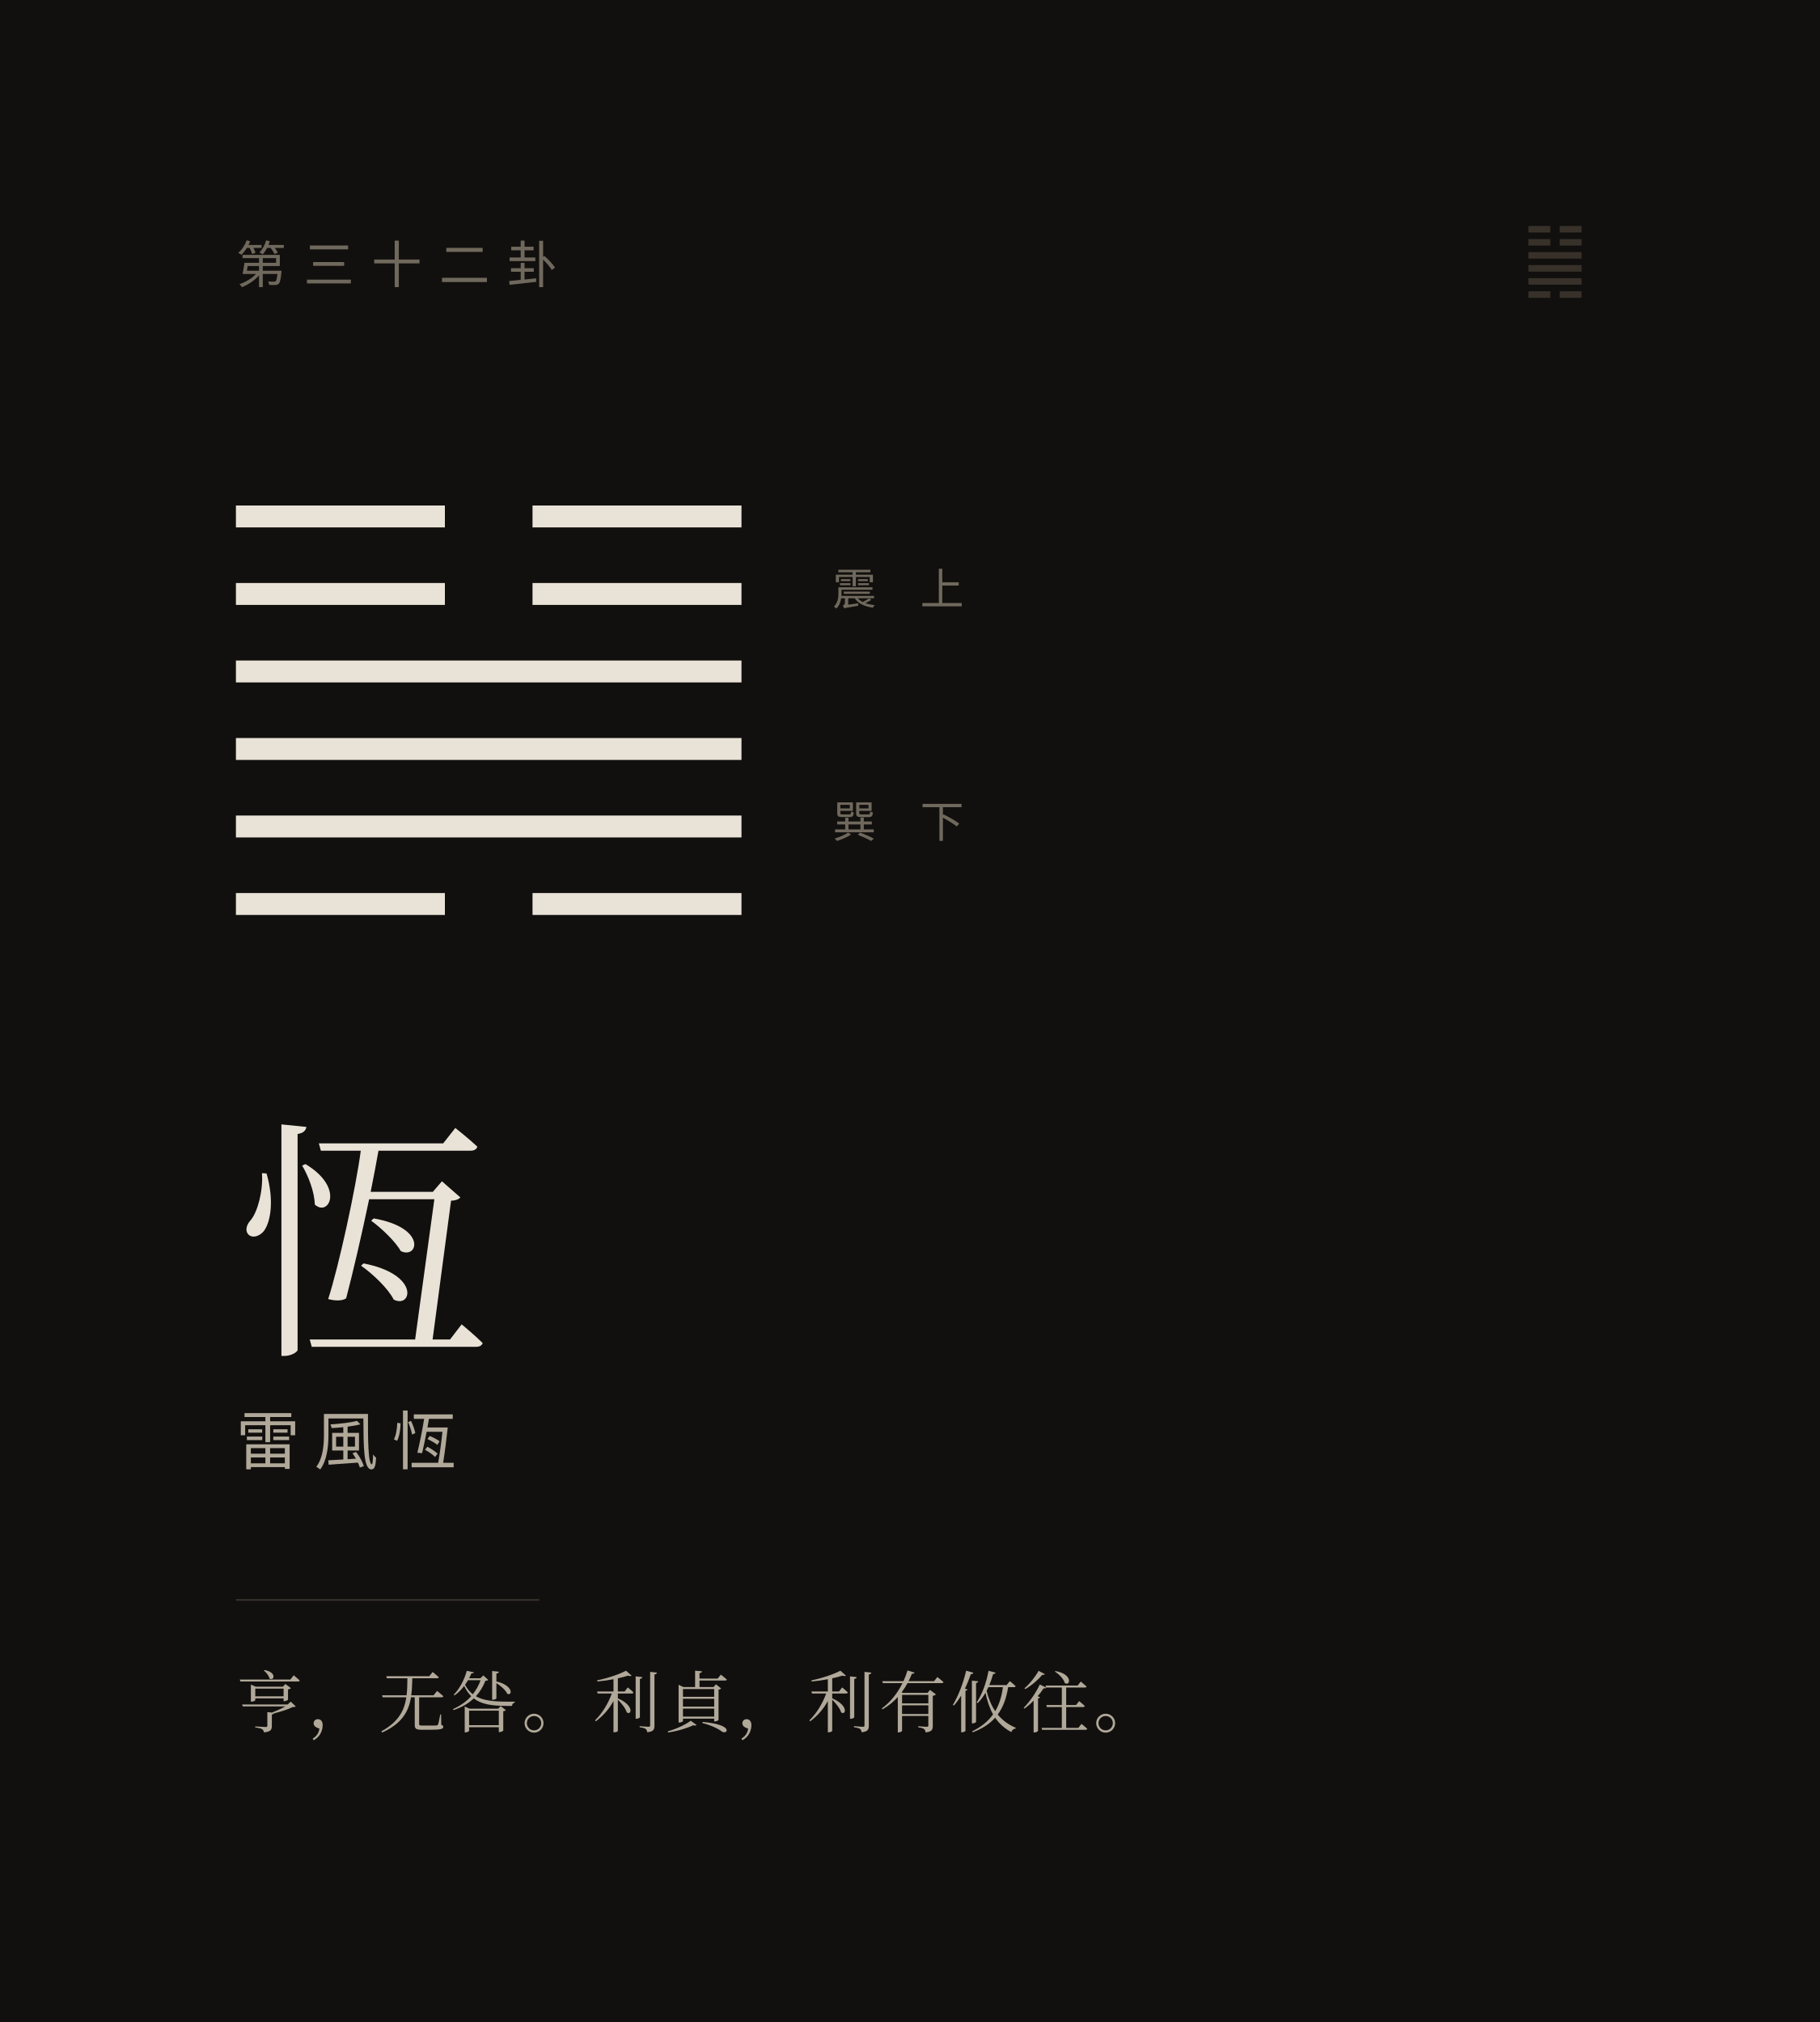
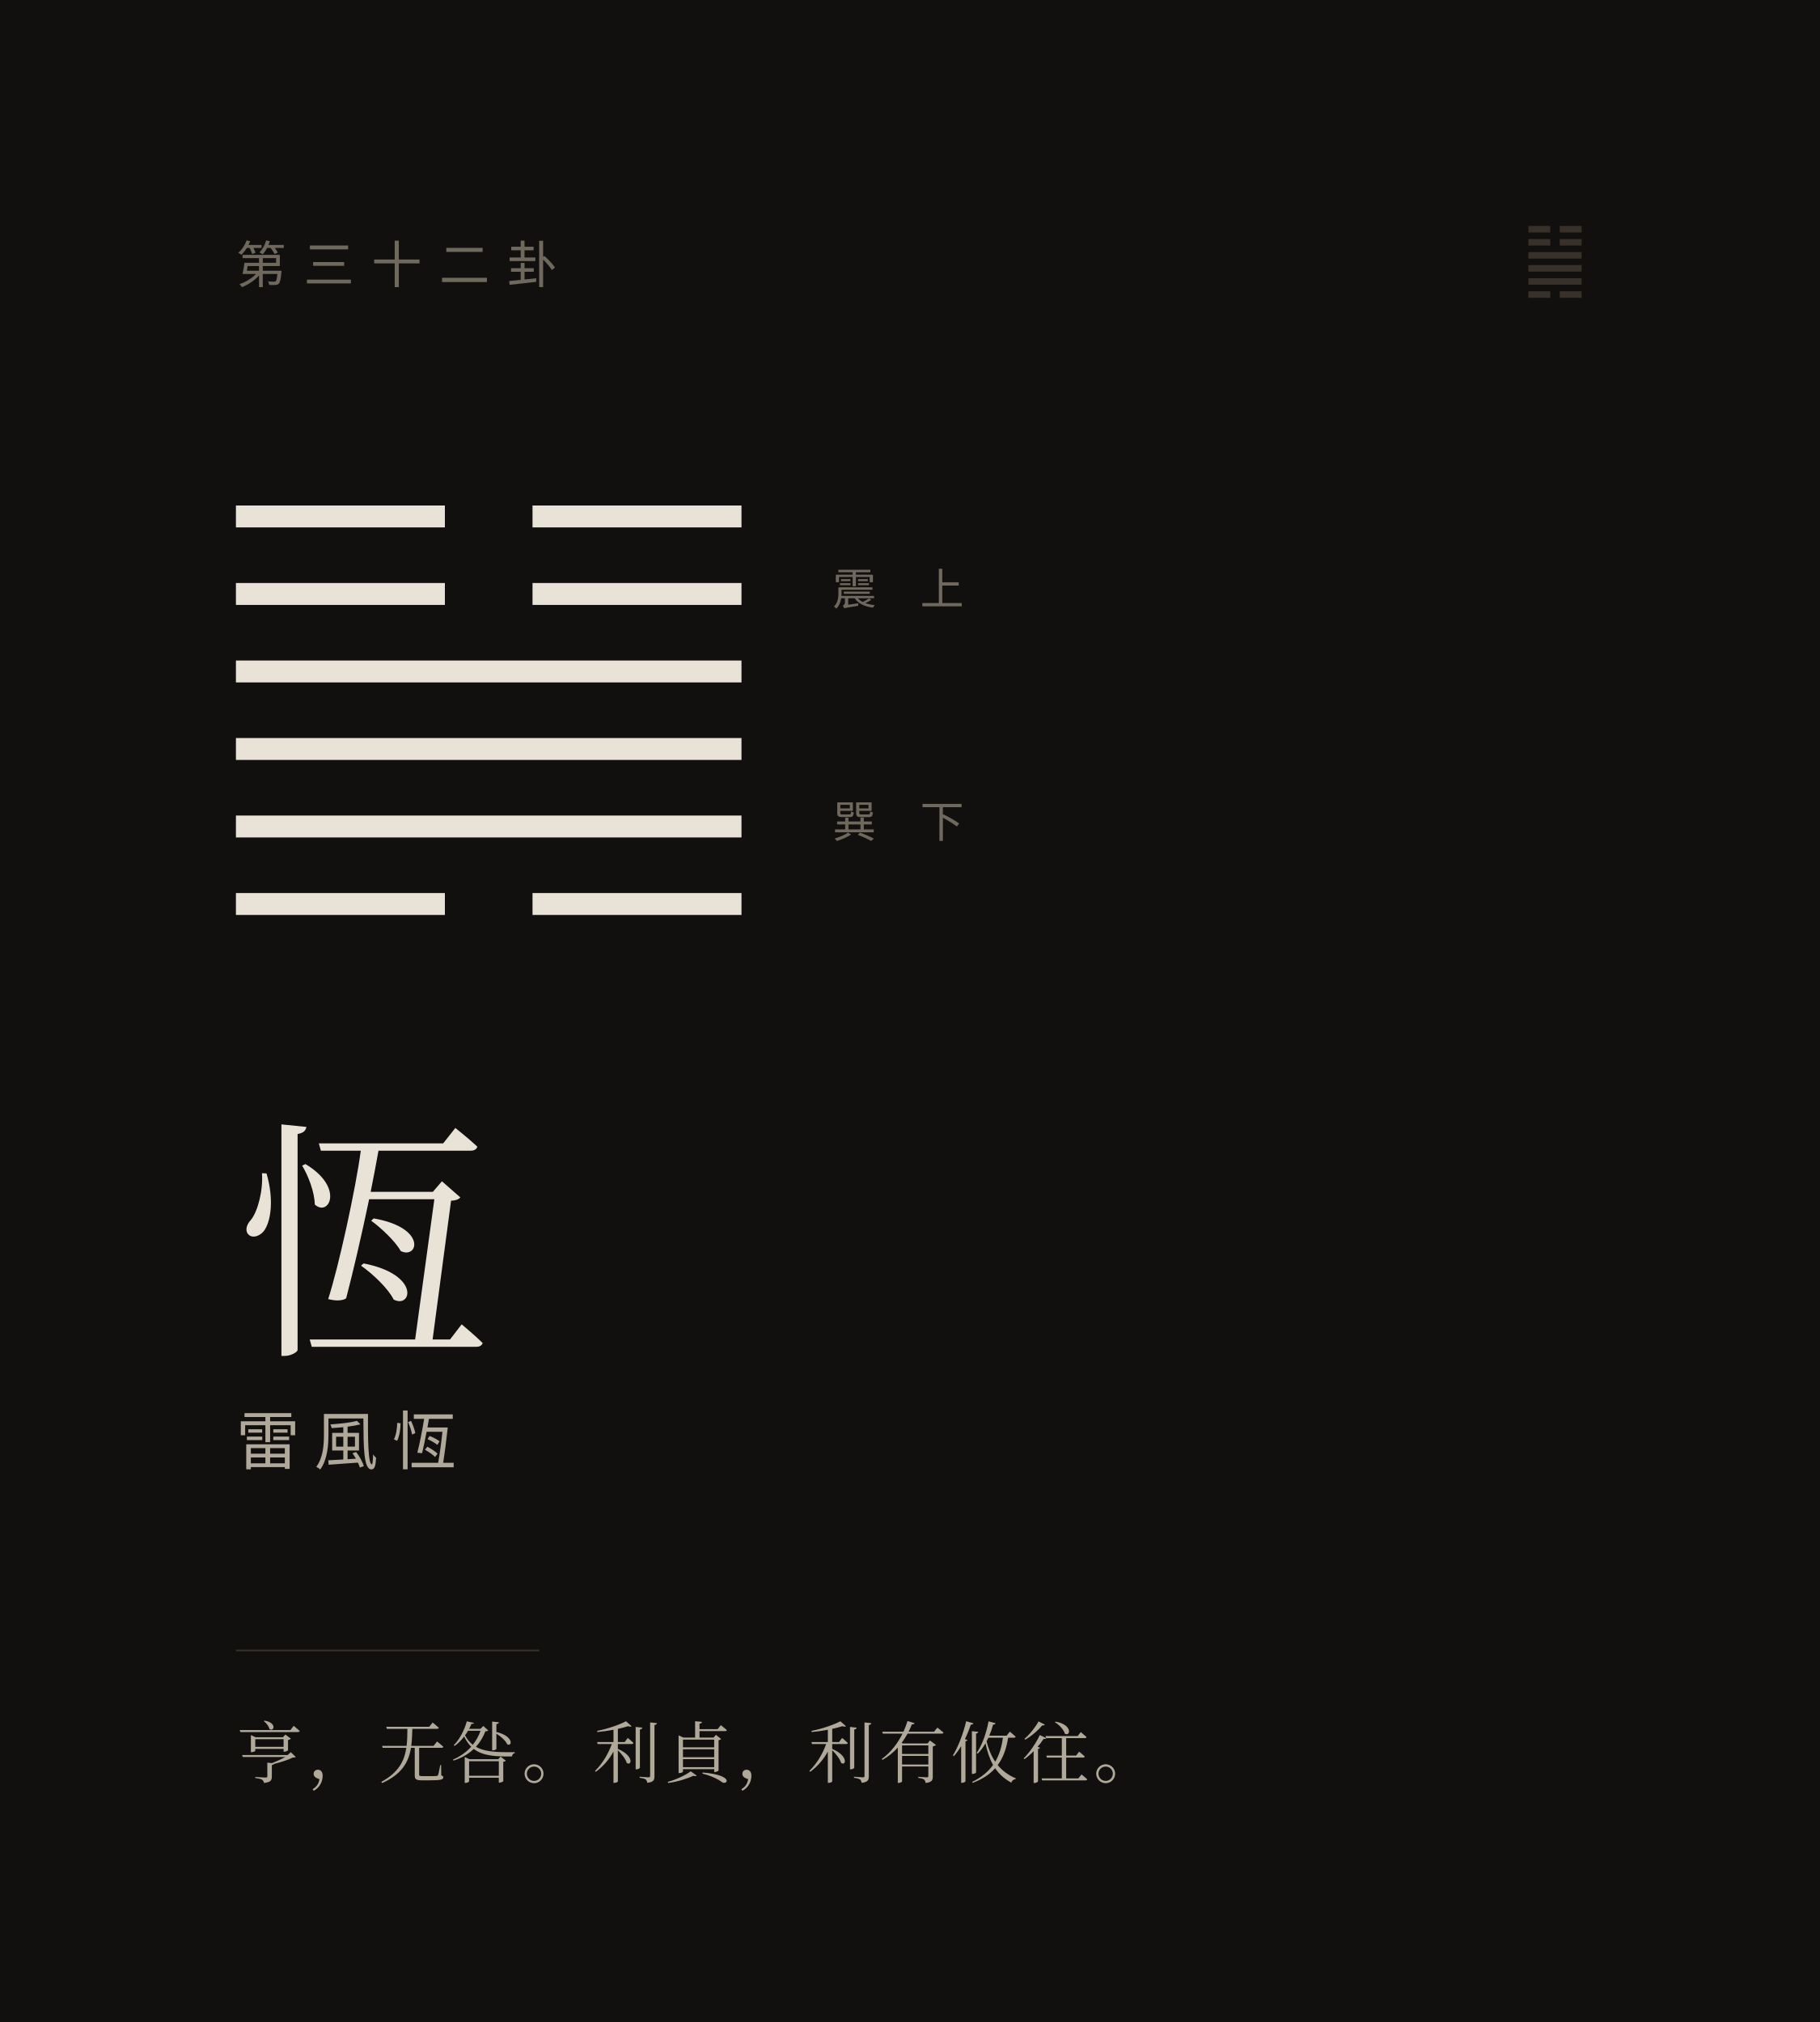
<svg xmlns="http://www.w3.org/2000/svg" width="1080" height="1200" viewBox="0 0 1080 1200">
  <rect width="1080" height="1200" fill="#12100E" />
  <text x="140" y="168" font-family="Hiragino Sans GB, PingFang SC, Noto Sans CJK SC, sans-serif" font-size="30" fill="#6F685C" letter-spacing="0.34em">第三十二卦</text>
  <text x="940" y="168" font-family="Songti SC, STSong, Songti TC, Noto Serif CJK SC, serif" font-size="46" fill="#37312A" text-anchor="end">䷟</text>
  <rect x="140" y="300" width="124" height="13" fill="#E9E3D7" />
  <rect x="316" y="300" width="124" height="13" fill="#E9E3D7" />
  <rect x="140" y="346" width="124" height="13" fill="#E9E3D7" />
  <rect x="316" y="346" width="124" height="13" fill="#E9E3D7" />
  <rect x="140" y="392" width="300" height="13" fill="#E9E3D7" />
  <rect x="140" y="438" width="300" height="13" fill="#E9E3D7" />
  <rect x="140" y="484" width="300" height="13" fill="#E9E3D7" />
  <rect x="140" y="530" width="124" height="13" fill="#E9E3D7" />
  <rect x="316" y="530" width="124" height="13" fill="#E9E3D7" />
  <text x="494" y="359" font-family="Hiragino Sans GB, PingFang SC, Noto Sans CJK SC, sans-serif" font-size="26" fill="#6F685C">震　上</text>
  <text x="494" y="497" font-family="Hiragino Sans GB, PingFang SC, Noto Sans CJK SC, sans-serif" font-size="26" fill="#6F685C">巽　下</text>
  <text x="140" y="793" font-family="Songti SC, STSong, Songti TC, Noto Serif CJK SC, serif" font-size="150" fill="#E9E3D7">恆</text>
  <text x="140" y="869" font-family="Hiragino Sans GB, PingFang SC, Noto Sans CJK SC, sans-serif" font-size="38" fill="#B0A899" letter-spacing="0.22em">雷風恆</text>
-   <rect x="140" y="949" width="180" height="1" fill="#37312A" />
-   <text x="140" y="1025" font-family="Songti SC, STSong, Songti TC, Noto Serif CJK SC, serif" font-size="40" fill="#B0A899" letter-spacing="0.06em">亨，无咎。利貞，利有攸往。</text>
+   <rect x="140" y="979" width="180" height="1" fill="#37312A" />
+   <text x="140" y="1055" font-family="Songti SC, STSong, Songti TC, Noto Serif CJK SC, serif" font-size="40" fill="#B0A899" letter-spacing="0.06em">亨，无咎。利貞，利有攸往。</text>
</svg>
